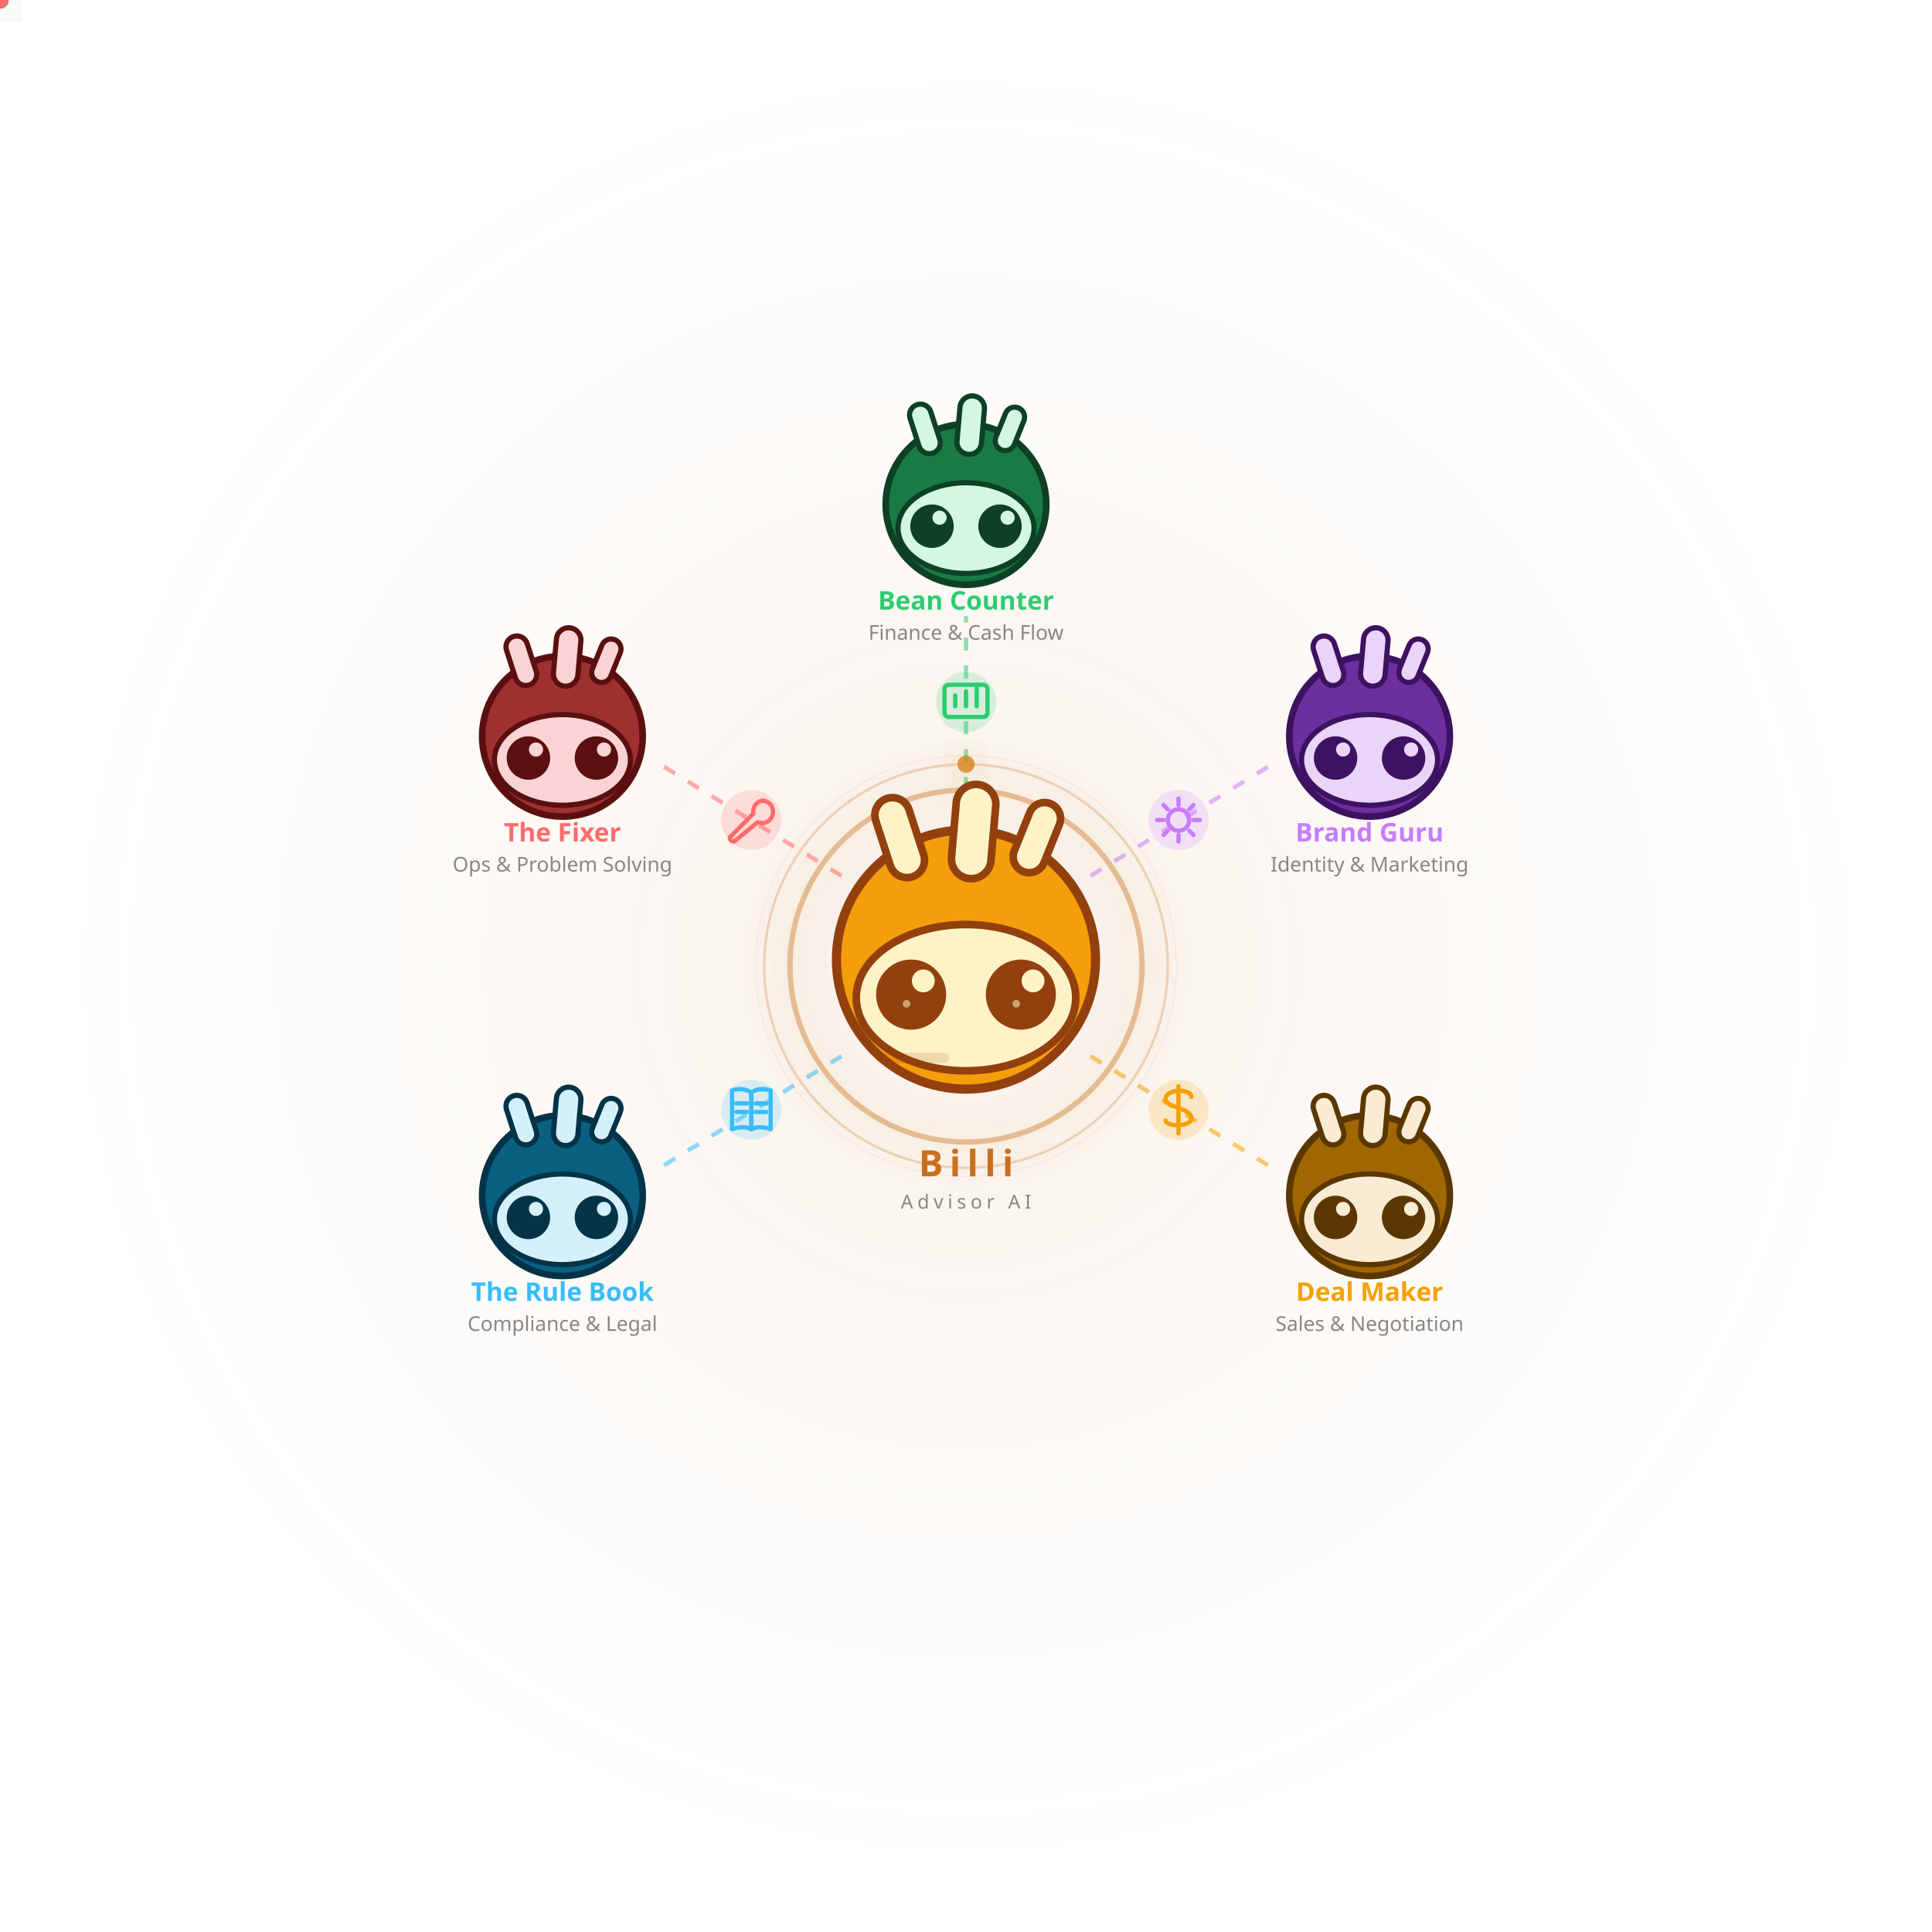
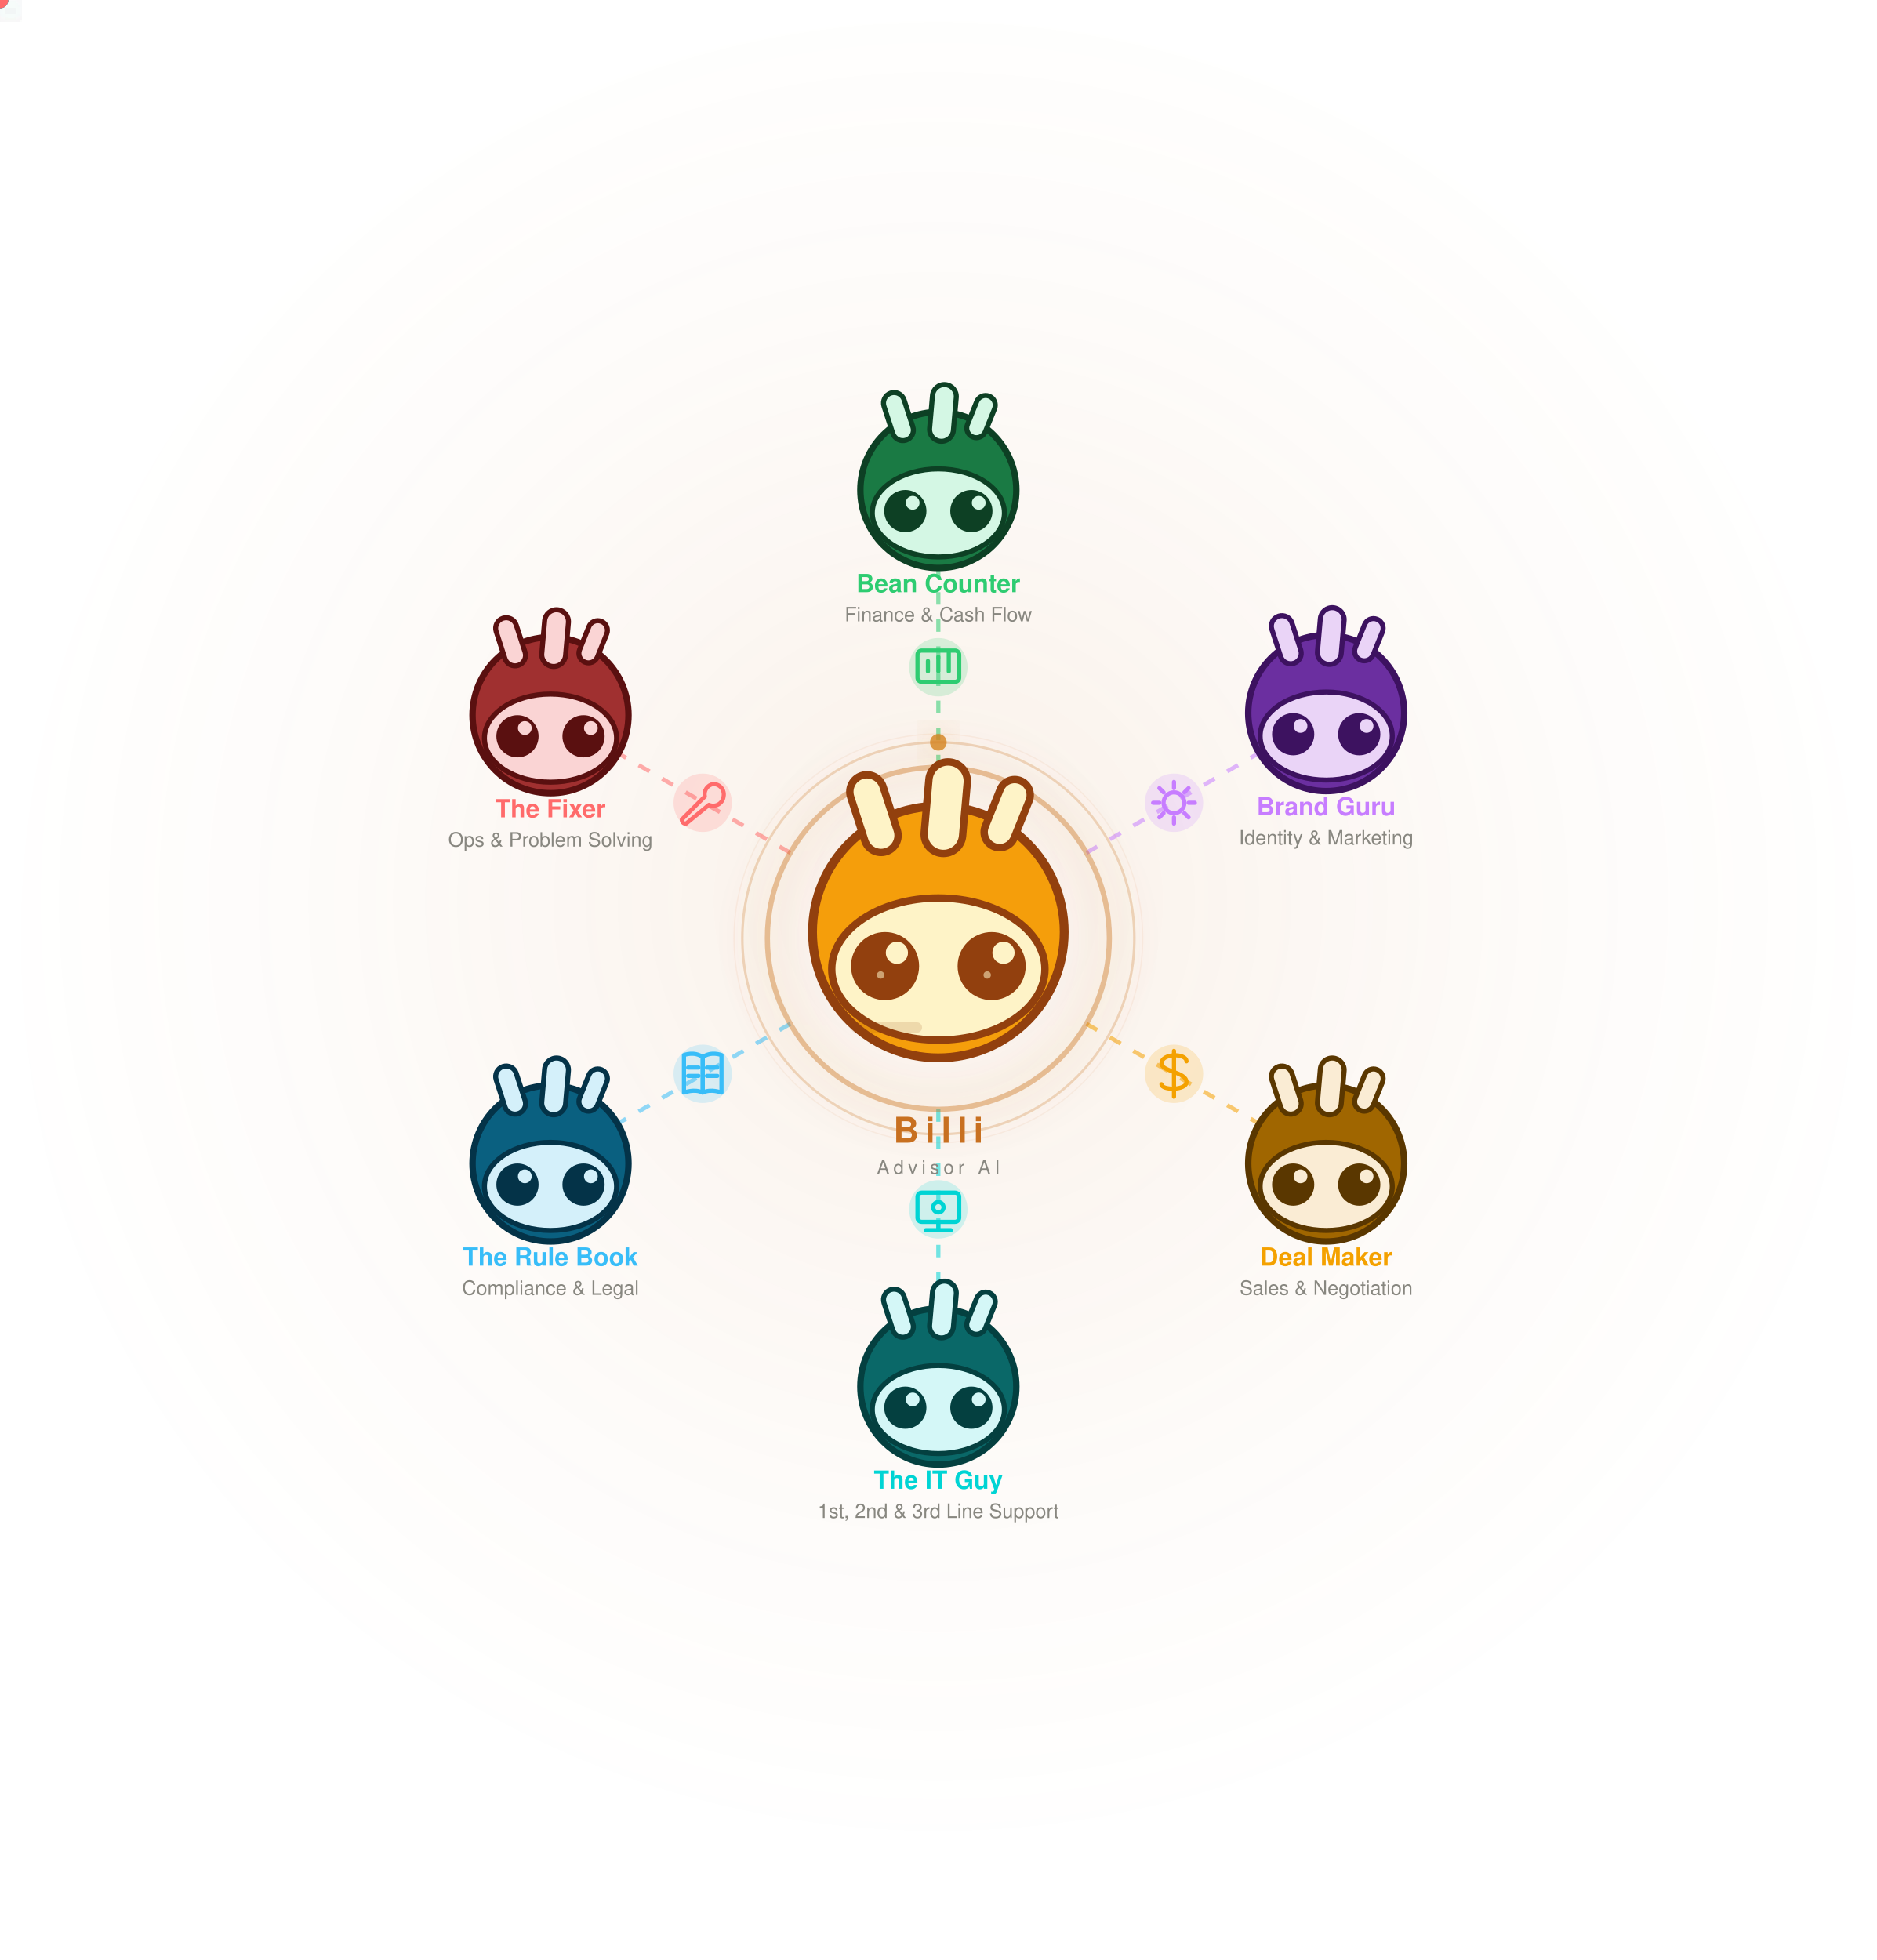
- <svg xmlns="http://www.w3.org/2000/svg" viewBox="0 0 900 900" width="100%" height="100%" style="max-width:900px;display:block;margin:0 auto" preserveAspectRatio="xMidYMid meet">
+ <svg xmlns="http://www.w3.org/2000/svg" viewBox="0 0 900 940" width="100%" height="100%" style="max-width:900px;display:block;margin:0 auto" preserveAspectRatio="xMidYMid meet">
  <defs>
-     <radialGradient id="bgGlow" cx="50%" cy="50%" r="50%">
+     <radialGradient id="bgGlow" cx="50%" cy="48%" r="52%">
      <stop offset="0%" stop-color="#c87020" stop-opacity="0.10" />
      <stop offset="60%" stop-color="#c87020" stop-opacity="0.03" />
      <stop offset="100%" stop-color="#c87020" stop-opacity="0" />
    </radialGradient>
    <filter id="gAmber" x="-80%" y="-80%" width="260%" height="260%">
      <feGaussianBlur stdDeviation="10" result="b" />
      <feMerge>
        <feMergeNode in="b" />
        <feMergeNode in="SourceGraphic" />
      </feMerge>
    </filter>
    <filter id="gGreen" x="-80%" y="-80%" width="260%" height="260%">
      <feGaussianBlur stdDeviation="7" result="b" />
      <feMerge>
        <feMergeNode in="b" />
        <feMergeNode in="SourceGraphic" />
      </feMerge>
    </filter>
    <filter id="gPurple" x="-80%" y="-80%" width="260%" height="260%">
      <feGaussianBlur stdDeviation="7" result="b" />
      <feMerge>
        <feMergeNode in="b" />
        <feMergeNode in="SourceGraphic" />
      </feMerge>
    </filter>
    <filter id="gGold" x="-80%" y="-80%" width="260%" height="260%">
      <feGaussianBlur stdDeviation="7" result="b" />
      <feMerge>
        <feMergeNode in="b" />
        <feMergeNode in="SourceGraphic" />
      </feMerge>
    </filter>
    <filter id="gBlue" x="-80%" y="-80%" width="260%" height="260%">
      <feGaussianBlur stdDeviation="7" result="b" />
      <feMerge>
        <feMergeNode in="b" />
        <feMergeNode in="SourceGraphic" />
      </feMerge>
    </filter>
    <filter id="gRed" x="-80%" y="-80%" width="260%" height="260%">
      <feGaussianBlur stdDeviation="7" result="b" />
      <feMerge>
        <feMergeNode in="b" />
        <feMergeNode in="SourceGraphic" />
      </feMerge>
    </filter>
+     <filter id="gCyan" x="-80%" y="-80%" width="260%" height="260%">
+       <feGaussianBlur stdDeviation="7" result="b" />
+       <feMerge>
+         <feMergeNode in="b" />
+         <feMergeNode in="SourceGraphic" />
+       </feMerge>
+     </filter>
    <style>
    .nd1{animation:nd 4.4s ease-in-out infinite 0.00s;}
-     .nd2{animation:nd 4.4s ease-in-out infinite 0.88s;}
-     .nd3{animation:nd 4.4s ease-in-out infinite 1.76s;}
-     .nd4{animation:nd 4.4s ease-in-out infinite 2.64s;}
-     .nd5{animation:nd 4.4s ease-in-out infinite 3.52s;}
+     .nd2{animation:nd 4.4s ease-in-out infinite 0.73s;}
+     .nd3{animation:nd 4.4s ease-in-out infinite 1.47s;}
+     .nd4{animation:nd 4.4s ease-in-out infinite 2.20s;}
+     .nd5{animation:nd 4.4s ease-in-out infinite 2.93s;}
+     .nd6{animation:nd 4.4s ease-in-out infinite 3.67s;}
    @keyframes nd{0%,100%{transform:translateY(0)}50%{transform:translateY(-8px)}}
    .orbit{animation:orb 20s linear infinite;transform-origin:50% 50%;}
    @keyframes orb{to{transform:rotate(360deg)}}
    .pulse{animation:pulseR 3.2s ease-in-out infinite;}
    @keyframes pulseR{0%,100%{opacity:0.22}50%{opacity:0.06}}
-     @keyframes billi-eye-ball{
-       0%,13%  {transform:scaleY(1);}  16%,21% {transform:scaleY(0.05);}
-       25%,47% {transform:scaleY(1);}  51%,100%{transform:scaleY(0.05);}
-     }
-     @keyframes billi-eye-hi{
-       0%,13%  {opacity:1;} 16%,21% {opacity:0;}
-       25%,47% {opacity:1;} 51%,100%{opacity:0;}
-     }
-     @keyframes billi-wink-bar{
-       0%,13%  {opacity:0;} 16%,21% {opacity:1;}
-       25%,47% {opacity:0;} 51%,100%{opacity:1;}
-     }
+     @keyframes billi-eye-ball{0%,13%{transform:scaleY(1);}16%,21%{transform:scaleY(0.05);}25%,47%{transform:scaleY(1);}51%,100%{transform:scaleY(0.05);}}
+     @keyframes billi-eye-hi{0%,13%{opacity:1;}16%,21%{opacity:0;}25%,47%{opacity:1;}51%,100%{opacity:0;}}
+     @keyframes billi-wink-bar{0%,13%{opacity:0;}16%,21%{opacity:1;}25%,47%{opacity:0;}51%,100%{opacity:1;}}
    .b-eye-ball{animation:billi-eye-ball 4.5s ease-in-out 1s infinite;transform-box:fill-box;transform-origin:center;}
    .b-eye-hi  {animation:billi-eye-hi   4.5s ease-in-out 1s infinite;}
    .b-wink-bar{animation:billi-wink-bar 4.5s ease-in-out 1s infinite;opacity:0;}
-     /* Icon badge bg — small circle behind each icon on the line */
-     .icon-bg{fill-opacity:0.18;}
+     .ib{fill-opacity:0.18;}
  </style>
  </defs>
-   <circle cx="450" cy="450" r="420" fill="url(#bgGlow)" />
-   <line id="ln1" x1="450" y1="368" x2="450" y2="287" stroke="#2ecc71" stroke-width="2" stroke-opacity="0.55" stroke-dasharray="6 7" />
-   <line id="ln2" x1="508" y1="408" x2="591" y2="357" stroke="#c77dff" stroke-width="2" stroke-opacity="0.55" stroke-dasharray="6 7" />
-   <line id="ln3" x1="508" y1="492" x2="591" y2="543" stroke="#f4a100" stroke-width="2" stroke-opacity="0.55" stroke-dasharray="6 7" />
-   <line id="ln4" x1="392" y1="492" x2="309" y2="543" stroke="#38bdf8" stroke-width="2" stroke-opacity="0.55" stroke-dasharray="6 7" />
-   <line id="ln5" x1="392" y1="408" x2="309" y2="357" stroke="#ff6b6b" stroke-width="2" stroke-opacity="0.55" stroke-dasharray="6 7" />
+   <circle cx="450" cy="450" r="440" fill="url(#bgGlow)" />
+   <line id="ln1" x1="450" y1="368" x2="450" y2="272" stroke="#2ecc71" stroke-width="2" stroke-opacity="0.55" stroke-dasharray="6 7" />
+   <line id="ln2" x1="521" y1="409" x2="604" y2="361" stroke="#c77dff" stroke-width="2" stroke-opacity="0.55" stroke-dasharray="6 7" />
+   <line id="ln3" x1="521" y1="491" x2="604" y2="539" stroke="#f4a100" stroke-width="2" stroke-opacity="0.55" stroke-dasharray="6 7" />
+   <line id="ln4" x1="450" y1="532" x2="450" y2="628" stroke="#00d4d4" stroke-width="2" stroke-opacity="0.55" stroke-dasharray="6 7" />
+   <line id="ln5" x1="379" y1="491" x2="296" y2="539" stroke="#38bdf8" stroke-width="2" stroke-opacity="0.55" stroke-dasharray="6 7" />
+   <line id="ln6" x1="379" y1="409" x2="296" y2="361" stroke="#ff6b6b" stroke-width="2" stroke-opacity="0.55" stroke-dasharray="6 7" />
  <circle r="4" fill="#2ecc71" filter="url(#gGreen)">
    <animateMotion dur="2.2s" repeatCount="indefinite" keyPoints="0;1;0" keyTimes="0;0.5;1" calcMode="linear">
      <mpath href="#ln1" />
    </animateMotion>
  </circle>
  <circle r="4" fill="#c77dff" filter="url(#gPurple)">
    <animateMotion dur="2.7s" repeatCount="indefinite" keyPoints="0;1;0" keyTimes="0;0.5;1" calcMode="linear">
      <mpath href="#ln2" />
    </animateMotion>
  </circle>
  <circle r="4" fill="#f4a100" filter="url(#gGold)">
    <animateMotion dur="1.9s" repeatCount="indefinite" keyPoints="0;1;0" keyTimes="0;0.5;1" calcMode="linear">
      <mpath href="#ln3" />
    </animateMotion>
  </circle>
+   <circle r="4" fill="#00d4d4" filter="url(#gCyan)">
+     <animateMotion dur="2.3s" repeatCount="indefinite" keyPoints="0;1;0" keyTimes="0;0.5;1" calcMode="linear">
+       <mpath href="#ln4" />
+     </animateMotion>
+   </circle>
  <circle r="4" fill="#38bdf8" filter="url(#gBlue)">
    <animateMotion dur="2.5s" repeatCount="indefinite" keyPoints="0;1;0" keyTimes="0;0.5;1" calcMode="linear">
-       <mpath href="#ln4" />
+       <mpath href="#ln5" />
    </animateMotion>
  </circle>
  <circle r="4" fill="#ff6b6b" filter="url(#gRed)">
    <animateMotion dur="2.9s" repeatCount="indefinite" keyPoints="0;1;0" keyTimes="0;0.5;1" calcMode="linear">
-       <mpath href="#ln5" />
-     </animateMotion>
-   </circle>
-   <circle cx="450" cy="327" r="14" fill="#2ecc71" class="icon-bg" />
-   <g transform="translate(450,327)" stroke="#2ecc71" stroke-width="2" stroke-linecap="round" fill="none">
+       <mpath href="#ln6" />
+     </animateMotion>
+   </circle>
+   <circle cx="450" cy="320" r="14" fill="#2ecc71" class="ib" />
+   <g transform="translate(450,320)" stroke="#2ecc71" stroke-width="2" stroke-linecap="round" fill="none">
    <rect x="-10" y="-8" width="20" height="15" rx="2" />
    <line x1="-5" y1="2" x2="-5" y2="-3" />
    <line x1="0" y1="2" x2="0" y2="-5" />
    <line x1="5" y1="2" x2="5" y2="-7" />
  </g>
-   <circle cx="549" cy="382" r="14" fill="#c77dff" class="icon-bg" />
-   <g transform="translate(549,382)" stroke="#c77dff" stroke-width="2" stroke-linecap="round" fill="none">
+   <circle cx="563" cy="385" r="14" fill="#c77dff" class="ib" />
+   <g transform="translate(563,385)" stroke="#c77dff" stroke-width="2" stroke-linecap="round" fill="none">
    <circle cx="0" cy="0" r="5" />
    <line x1="0" y1="-10" x2="0" y2="-7" />
    <line x1="0" y1="7" x2="0" y2="10" />
    <line x1="-10" y1="0" x2="-7" y2="0" />
    <line x1="7" y1="0" x2="10" y2="0" />
    <line x1="-7" y1="-7" x2="-5" y2="-5" />
    <line x1="5" y1="5" x2="7" y2="7" />
    <line x1="7" y1="-7" x2="5" y2="-5" />
    <line x1="-5" y1="5" x2="-7" y2="7" />
  </g>
-   <circle cx="549" cy="517" r="14" fill="#f4a100" class="icon-bg" />
-   <g transform="translate(549,517)" stroke="#f4a100" stroke-width="2" stroke-linecap="round" fill="none">
+   <circle cx="563" cy="515" r="14" fill="#f4a100" class="ib" />
+   <g transform="translate(563,515)" stroke="#f4a100" stroke-width="2" stroke-linecap="round" fill="none">
    <line x1="0" y1="-11" x2="0" y2="11" />
    <path d="M6,-6 C6,-10 -6,-10 -6,-5 C-6,-1 6,-1 6,4 C6,8 -6,8 -6,5" />
  </g>
-   <circle cx="350" cy="517" r="14" fill="#38bdf8" class="icon-bg" />
-   <g transform="translate(350,517)" stroke="#38bdf8" stroke-width="2" stroke-linecap="round" stroke-linejoin="round" fill="none">
+   <circle cx="450" cy="580" r="14" fill="#00d4d4" class="ib" />
+   <g transform="translate(450,580)" stroke="#00d4d4" stroke-width="2" stroke-linecap="round" stroke-linejoin="round" fill="none">
+     <rect x="-10" y="-8" width="20" height="14" rx="2" />
+     <line x1="0" y1="6" x2="0" y2="10" />
+     <line x1="-6" y1="10" x2="6" y2="10" />
+     <circle cx="0" cy="-1" r="2.5" />
+   </g>
+   <circle cx="337" cy="515" r="14" fill="#38bdf8" class="ib" />
+   <g transform="translate(337,515)" stroke="#38bdf8" stroke-width="2" stroke-linecap="round" stroke-linejoin="round" fill="none">
    <path d="M-9,-9 C-9,-9 -4,-11 0,-8 L0,9 C-4,7 -9,9 -9,9 Z" />
    <path d="M9,-9 C9,-9 4,-11 0,-8 L0,9 C4,7 9,9 9,9 Z" />
    <line x1="-7" y1="-3" x2="-2" y2="-3" />
    <line x1="-7" y1="1" x2="-2" y2="1" />
    <line x1="2" y1="-3" x2="7" y2="-3" />
    <line x1="2" y1="1" x2="7" y2="1" />
  </g>
-   <circle cx="350" cy="382" r="14" fill="#ff6b6b" class="icon-bg" />
-   <g transform="translate(350,382)" stroke="#ff6b6b" stroke-width="2" stroke-linecap="round" stroke-linejoin="round" fill="none">
+   <circle cx="337" cy="385" r="14" fill="#ff6b6b" class="ib" />
+   <g transform="translate(337,385)" stroke="#ff6b6b" stroke-width="2" stroke-linecap="round" stroke-linejoin="round" fill="none">
    <path d="M5,-9 A5,5 0 0,1 10,-3 A5,5 0 0,1 3,1 L-8,10 A1.8,1.8 0 0,1 -10,8 L1,-3 A5,5 0 0,1 5,-9Z" />
  </g>
  <circle cx="450" cy="450" r="94" fill="none" stroke="#c87020" stroke-width="1.2" stroke-opacity="0.25" class="pulse" />
  <circle cx="450" cy="450" r="98" fill="none" stroke="#c87020" stroke-width="0.6" stroke-opacity="0.07" />
  <g class="orbit">
    <circle cx="450" cy="356" r="4" fill="#d4821a" opacity="0.8" filter="url(#gAmber)" />
  </g>
  <circle cx="450" cy="450" r="82" fill="none" stroke="#c87020" stroke-width="2.5" stroke-opacity="0.4" filter="url(#gAmber)" />
  <g transform="translate(450,447) scale(0.355)">
    <circle cx="0" cy="0" r="170" fill="#F59E0B" stroke="#92400E" stroke-width="12" />
    <rect x="-110" y="-214" width="46" height="108" rx="23" fill="#FEF3C7" stroke="#92400E" stroke-width="10" transform="rotate(-18,-87,-160)" />
    <rect x="-16" y="-230" width="52" height="124" rx="26" fill="#FEF3C7" stroke="#92400E" stroke-width="10" transform="rotate(5,10,-168)" />
    <rect x="72" y="-208" width="42" height="96" rx="21" fill="#FEF3C7" stroke="#92400E" stroke-width="10" transform="rotate(22,93,-160)" />
    <ellipse cx="0" cy="50" rx="144" ry="96" fill="#FEF3C7" stroke="#92400E" stroke-width="10" />
    <circle class="b-eye-ball" cx="-72" cy="46" r="46" fill="#92400E" />
    <circle class="b-eye-hi" cx="-56" cy="28" r="15" fill="#FEF3C7" />
    <circle class="b-eye-hi" cx="-78" cy="58" r="5" fill="#FEF3C7" opacity="0.55" />
    <rect class="b-wink-bar" x="-118" y="38" width="92" height="14" rx="7" fill="#92400E" />
    <circle cx="72" cy="46" r="46" fill="#92400E" />
    <circle cx="88" cy="28" r="15" fill="#FEF3C7" />
    <circle cx="66" cy="58" r="5" fill="#FEF3C7" opacity="0.55" />
    <rect x="-118" y="122" width="96" height="14" rx="7" fill="#92400E" opacity="0.15" />
  </g>
-   <text x="450" y="548" text-anchor="middle" font-family="system-ui,sans-serif" font-size="17" font-weight="800" fill="#c87020" letter-spacing="3">Billi</text>
-   <text x="450" y="563" text-anchor="middle" font-family="system-ui,sans-serif" font-size="9" fill="#888780" letter-spacing="2">Advisor AI</text>
+   <text x="450" y="548" text-anchor="middle" font-family="Helvetica,Arial,sans-serif" font-size="17" font-weight="800" fill="#c87020" letter-spacing="3">Billi</text>
+   <text x="450" y="563" text-anchor="middle" font-family="Helvetica,Arial,sans-serif" font-size="9" fill="#888780" letter-spacing="2">Advisor AI</text>
  <g class="nd1">
    <g transform="translate(450,235) scale(0.22)">
      <circle cx="0" cy="0" r="170" fill="#1a7a44" stroke="#0d4024" stroke-width="14" />
      <rect x="-110" y="-214" width="46" height="108" rx="23" fill="#d4f7e4" stroke="#0d4024" stroke-width="11" transform="rotate(-18,-87,-160)" />
      <rect x="-16" y="-230" width="52" height="124" rx="26" fill="#d4f7e4" stroke="#0d4024" stroke-width="11" transform="rotate(5,10,-168)" />
      <rect x="72" y="-208" width="42" height="96" rx="21" fill="#d4f7e4" stroke="#0d4024" stroke-width="11" transform="rotate(22,93,-160)" />
      <ellipse cx="0" cy="50" rx="144" ry="96" fill="#d4f7e4" stroke="#0d4024" stroke-width="11" />
      <circle cx="-72" cy="46" r="46" fill="#0d4024" />
      <circle cx="-56" cy="28" r="15" fill="#d4f7e4" />
      <circle cx="72" cy="46" r="46" fill="#0d4024" />
      <circle cx="88" cy="28" r="15" fill="#d4f7e4" />
    </g>
-     <text x="450" y="284" text-anchor="middle" font-family="system-ui,sans-serif" font-size="12" font-weight="800" fill="#2ecc71">Bean Counter</text>
-     <text x="450" y="298" text-anchor="middle" font-family="system-ui,sans-serif" font-size="9.5" fill="#888780">Finance &amp; Cash Flow</text>
+     <text x="450" y="284" text-anchor="middle" font-family="Helvetica,Arial,sans-serif" font-size="12" font-weight="800" fill="#2ecc71">Bean Counter</text>
+     <text x="450" y="298" text-anchor="middle" font-family="Helvetica,Arial,sans-serif" font-size="9.5" fill="#888780">Finance &amp; Cash Flow</text>
  </g>
  <g class="nd2">
-     <g transform="translate(638,343) scale(0.22)">
+     <g transform="translate(636,342) scale(0.22)">
      <circle cx="0" cy="0" r="170" fill="#6b2fa0" stroke="#3d1260" stroke-width="14" />
      <rect x="-110" y="-214" width="46" height="108" rx="23" fill="#ead4f7" stroke="#3d1260" stroke-width="11" transform="rotate(-18,-87,-160)" />
      <rect x="-16" y="-230" width="52" height="124" rx="26" fill="#ead4f7" stroke="#3d1260" stroke-width="11" transform="rotate(5,10,-168)" />
      <rect x="72" y="-208" width="42" height="96" rx="21" fill="#ead4f7" stroke="#3d1260" stroke-width="11" transform="rotate(22,93,-160)" />
      <ellipse cx="0" cy="50" rx="144" ry="96" fill="#ead4f7" stroke="#3d1260" stroke-width="11" />
      <circle cx="-72" cy="46" r="46" fill="#3d1260" />
      <circle cx="-56" cy="28" r="15" fill="#ead4f7" />
      <circle cx="72" cy="46" r="46" fill="#3d1260" />
      <circle cx="88" cy="28" r="15" fill="#ead4f7" />
    </g>
-     <text x="638" y="392" text-anchor="middle" font-family="system-ui,sans-serif" font-size="12" font-weight="800" fill="#c77dff">Brand Guru</text>
-     <text x="638" y="406" text-anchor="middle" font-family="system-ui,sans-serif" font-size="9.5" fill="#888780">Identity &amp; Marketing</text>
+     <text x="636" y="391" text-anchor="middle" font-family="Helvetica,Arial,sans-serif" font-size="12" font-weight="800" fill="#c77dff">Brand Guru</text>
+     <text x="636" y="405" text-anchor="middle" font-family="Helvetica,Arial,sans-serif" font-size="9.5" fill="#888780">Identity &amp; Marketing</text>
  </g>
  <g class="nd3">
-     <g transform="translate(638,557) scale(0.22)">
+     <g transform="translate(636,558) scale(0.22)">
      <circle cx="0" cy="0" r="170" fill="#a06600" stroke="#5a3700" stroke-width="14" />
      <rect x="-110" y="-214" width="46" height="108" rx="23" fill="#faecd4" stroke="#5a3700" stroke-width="11" transform="rotate(-18,-87,-160)" />
      <rect x="-16" y="-230" width="52" height="124" rx="26" fill="#faecd4" stroke="#5a3700" stroke-width="11" transform="rotate(5,10,-168)" />
      <rect x="72" y="-208" width="42" height="96" rx="21" fill="#faecd4" stroke="#5a3700" stroke-width="11" transform="rotate(22,93,-160)" />
      <ellipse cx="0" cy="50" rx="144" ry="96" fill="#faecd4" stroke="#5a3700" stroke-width="11" />
      <circle cx="-72" cy="46" r="46" fill="#5a3700" />
      <circle cx="-56" cy="28" r="15" fill="#faecd4" />
      <circle cx="72" cy="46" r="46" fill="#5a3700" />
      <circle cx="88" cy="28" r="15" fill="#faecd4" />
    </g>
-     <text x="638" y="606" text-anchor="middle" font-family="system-ui,sans-serif" font-size="12" font-weight="800" fill="#f4a100">Deal Maker</text>
-     <text x="638" y="620" text-anchor="middle" font-family="system-ui,sans-serif" font-size="9.5" fill="#888780">Sales &amp; Negotiation</text>
+     <text x="636" y="607" text-anchor="middle" font-family="Helvetica,Arial,sans-serif" font-size="12" font-weight="800" fill="#f4a100">Deal Maker</text>
+     <text x="636" y="621" text-anchor="middle" font-family="Helvetica,Arial,sans-serif" font-size="9.5" fill="#888780">Sales &amp; Negotiation</text>
  </g>
  <g class="nd4">
-     <g transform="translate(262,557) scale(0.22)">
+     <g transform="translate(450,665) scale(0.22)">
+       <circle cx="0" cy="0" r="170" fill="#0a6868" stroke="#044040" stroke-width="14" />
+       <rect x="-110" y="-214" width="46" height="108" rx="23" fill="#d4f7f7" stroke="#044040" stroke-width="11" transform="rotate(-18,-87,-160)" />
+       <rect x="-16" y="-230" width="52" height="124" rx="26" fill="#d4f7f7" stroke="#044040" stroke-width="11" transform="rotate(5,10,-168)" />
+       <rect x="72" y="-208" width="42" height="96" rx="21" fill="#d4f7f7" stroke="#044040" stroke-width="11" transform="rotate(22,93,-160)" />
+       <ellipse cx="0" cy="50" rx="144" ry="96" fill="#d4f7f7" stroke="#044040" stroke-width="11" />
+       <circle cx="-72" cy="46" r="46" fill="#044040" />
+       <circle cx="-56" cy="28" r="15" fill="#d4f7f7" />
+       <circle cx="72" cy="46" r="46" fill="#044040" />
+       <circle cx="88" cy="28" r="15" fill="#d4f7f7" />
+     </g>
+     <text x="450" y="714" text-anchor="middle" font-family="Helvetica,Arial,sans-serif" font-size="12" font-weight="800" fill="#00d4d4">The IT Guy</text>
+     <text x="450" y="728" text-anchor="middle" font-family="Helvetica,Arial,sans-serif" font-size="9.5" fill="#888780">1st, 2nd &amp; 3rd Line Support</text>
+   </g>
+   <g class="nd5">
+     <g transform="translate(264,558) scale(0.22)">
      <circle cx="0" cy="0" r="170" fill="#0a6080" stroke="#043348" stroke-width="14" />
      <rect x="-110" y="-214" width="46" height="108" rx="23" fill="#d4f0fa" stroke="#043348" stroke-width="11" transform="rotate(-18,-87,-160)" />
      <rect x="-16" y="-230" width="52" height="124" rx="26" fill="#d4f0fa" stroke="#043348" stroke-width="11" transform="rotate(5,10,-168)" />
      <rect x="72" y="-208" width="42" height="96" rx="21" fill="#d4f0fa" stroke="#043348" stroke-width="11" transform="rotate(22,93,-160)" />
      <ellipse cx="0" cy="50" rx="144" ry="96" fill="#d4f0fa" stroke="#043348" stroke-width="11" />
      <circle cx="-72" cy="46" r="46" fill="#043348" />
      <circle cx="-56" cy="28" r="15" fill="#d4f0fa" />
      <circle cx="72" cy="46" r="46" fill="#043348" />
      <circle cx="88" cy="28" r="15" fill="#d4f0fa" />
    </g>
-     <text x="262" y="606" text-anchor="middle" font-family="system-ui,sans-serif" font-size="12" font-weight="800" fill="#38bdf8">The Rule Book</text>
-     <text x="262" y="620" text-anchor="middle" font-family="system-ui,sans-serif" font-size="9.5" fill="#888780">Compliance &amp; Legal</text>
-   </g>
-   <g class="nd5">
-     <g transform="translate(262,343) scale(0.22)">
+     <text x="264" y="607" text-anchor="middle" font-family="Helvetica,Arial,sans-serif" font-size="12" font-weight="800" fill="#38bdf8">The Rule Book</text>
+     <text x="264" y="621" text-anchor="middle" font-family="Helvetica,Arial,sans-serif" font-size="9.5" fill="#888780">Compliance &amp; Legal</text>
+   </g>
+   <g class="nd6">
+     <g transform="translate(264,343) scale(0.22)">
      <circle cx="0" cy="0" r="170" fill="#a03030" stroke="#5a1010" stroke-width="14" />
      <rect x="-110" y="-214" width="46" height="108" rx="23" fill="#fad4d4" stroke="#5a1010" stroke-width="11" transform="rotate(-18,-87,-160)" />
      <rect x="-16" y="-230" width="52" height="124" rx="26" fill="#fad4d4" stroke="#5a1010" stroke-width="11" transform="rotate(5,10,-168)" />
      <rect x="72" y="-208" width="42" height="96" rx="21" fill="#fad4d4" stroke="#5a1010" stroke-width="11" transform="rotate(22,93,-160)" />
      <ellipse cx="0" cy="50" rx="144" ry="96" fill="#fad4d4" stroke="#5a1010" stroke-width="11" />
      <circle cx="-72" cy="46" r="46" fill="#5a1010" />
      <circle cx="-56" cy="28" r="15" fill="#fad4d4" />
      <circle cx="72" cy="46" r="46" fill="#5a1010" />
      <circle cx="88" cy="28" r="15" fill="#fad4d4" />
    </g>
-     <text x="262" y="392" text-anchor="middle" font-family="system-ui,sans-serif" font-size="12" font-weight="800" fill="#ff6b6b">The Fixer</text>
-     <text x="262" y="406" text-anchor="middle" font-family="system-ui,sans-serif" font-size="9.5" fill="#888780">Ops &amp; Problem Solving</text>
+     <text x="264" y="392" text-anchor="middle" font-family="Helvetica,Arial,sans-serif" font-size="12" font-weight="800" fill="#ff6b6b">The Fixer</text>
+     <text x="264" y="406" text-anchor="middle" font-family="Helvetica,Arial,sans-serif" font-size="9.5" fill="#888780">Ops &amp; Problem Solving</text>
  </g>
</svg>
